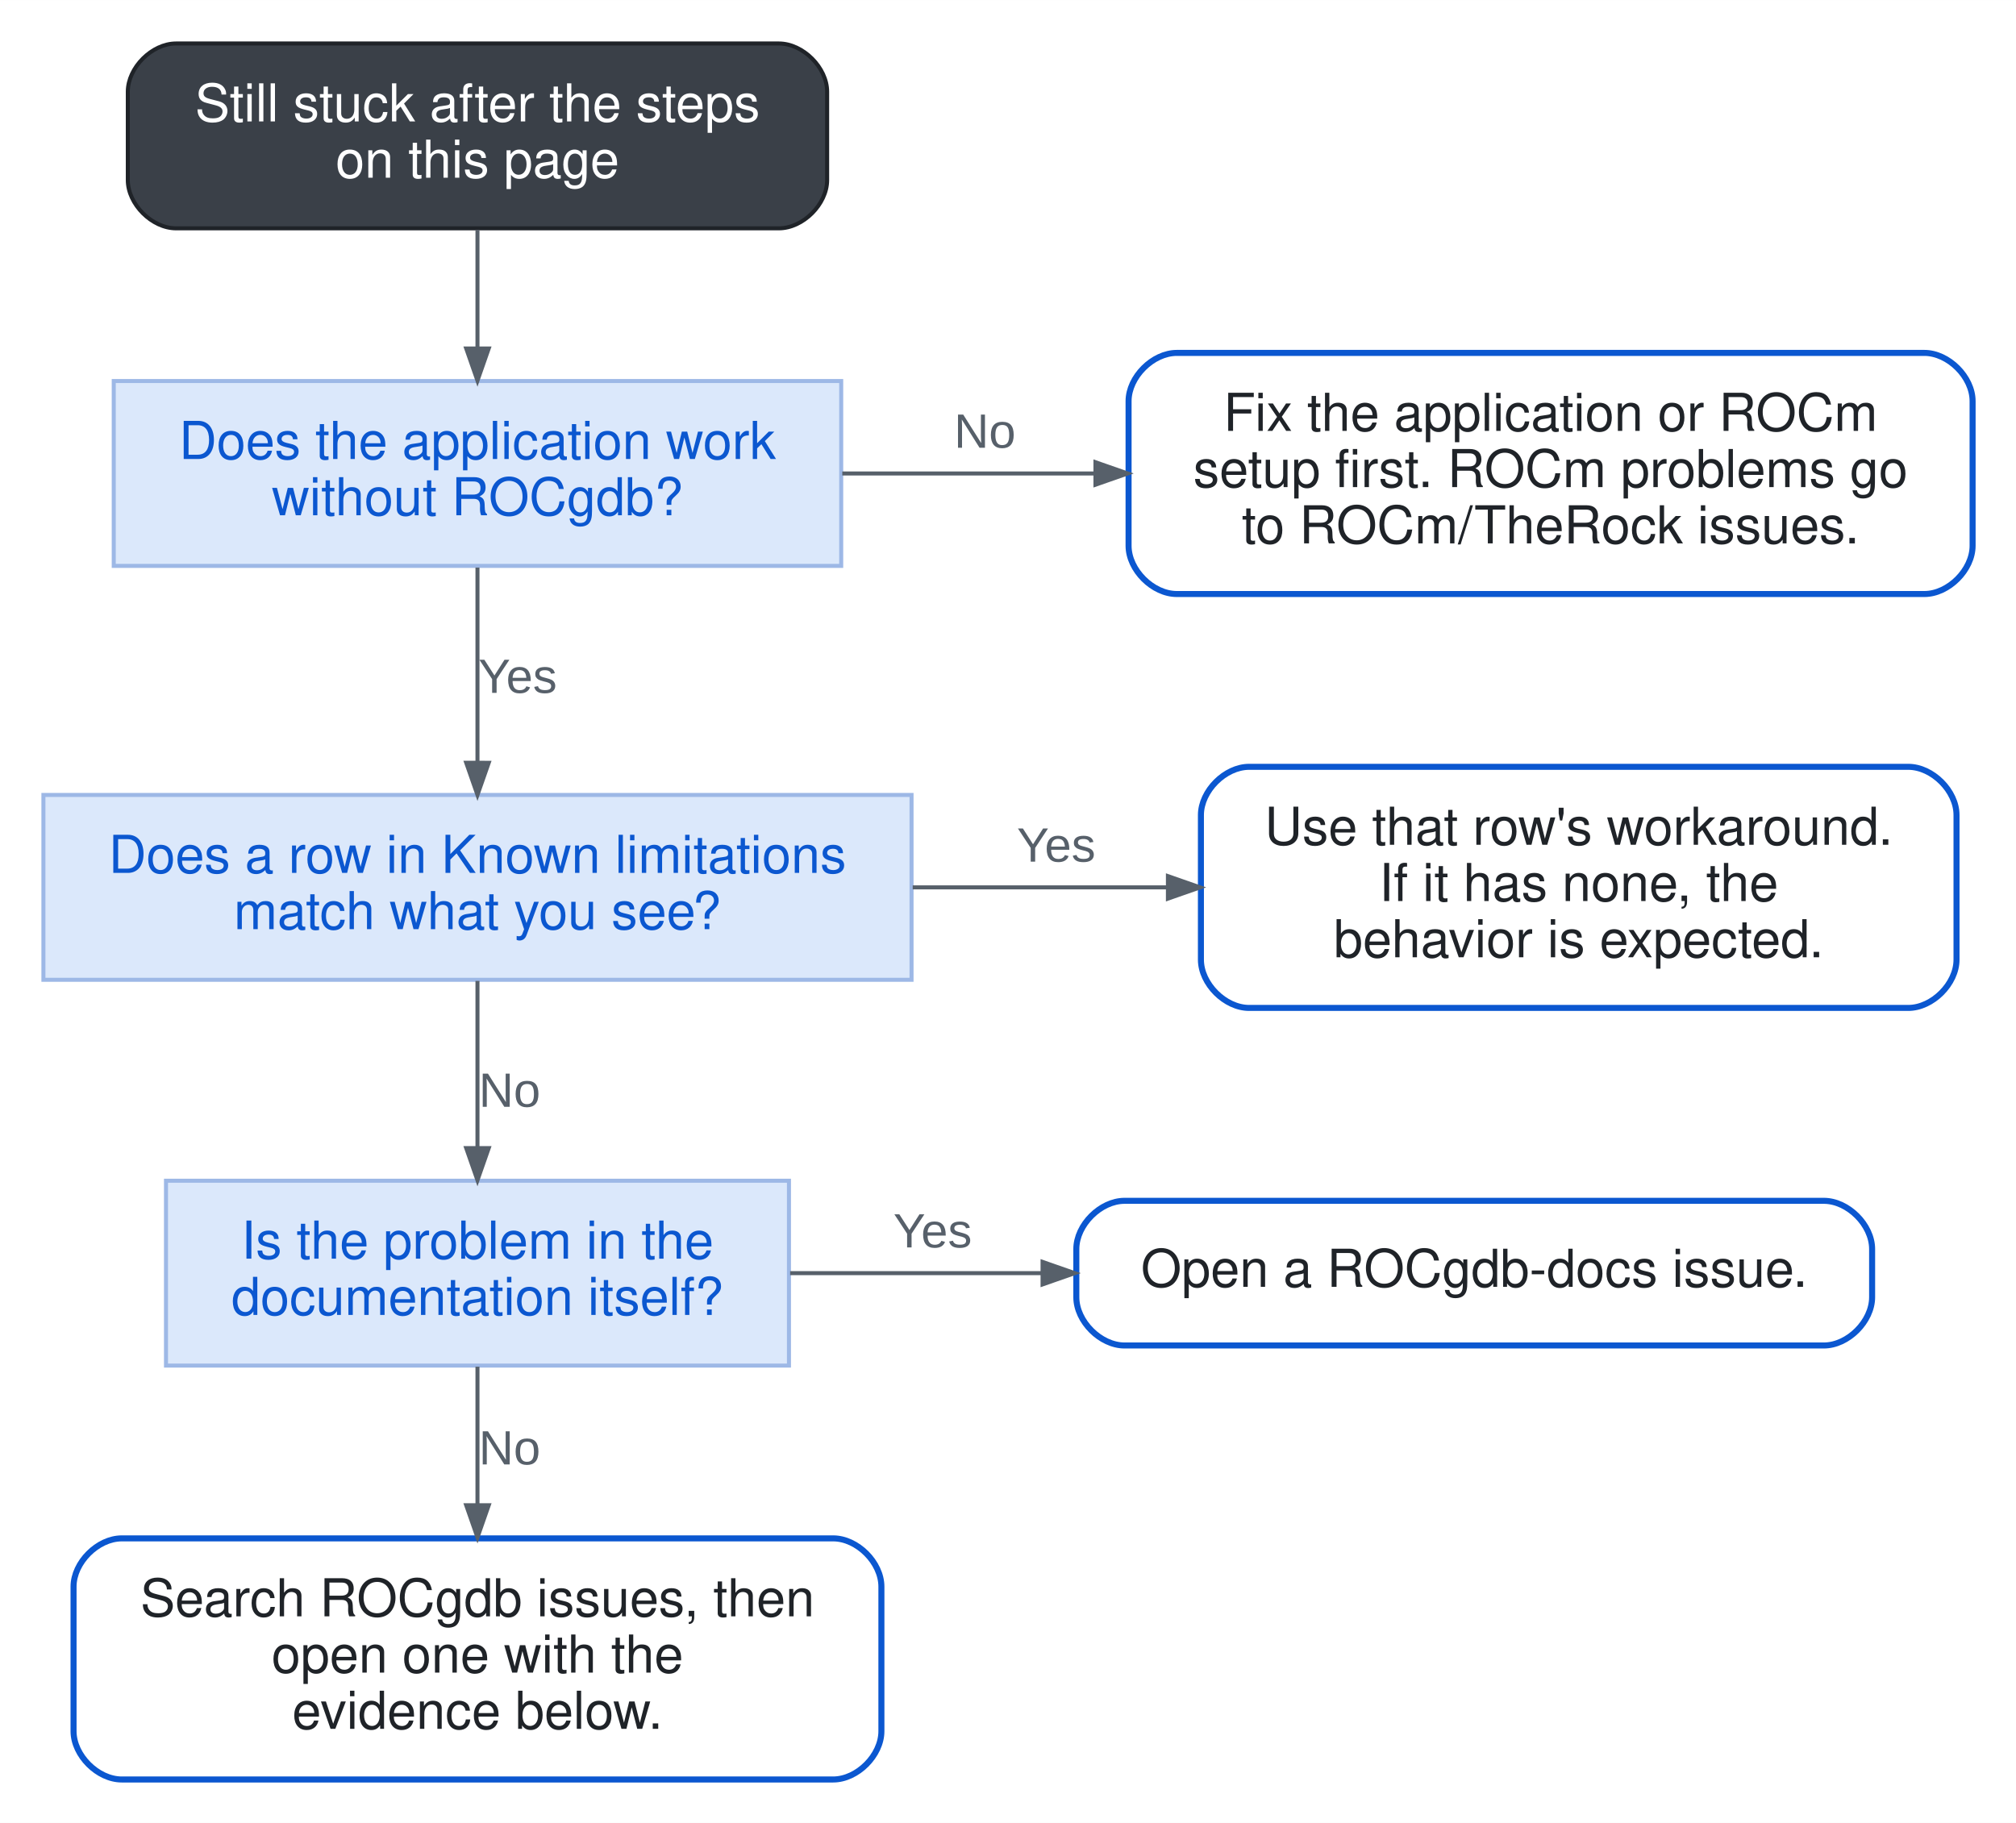
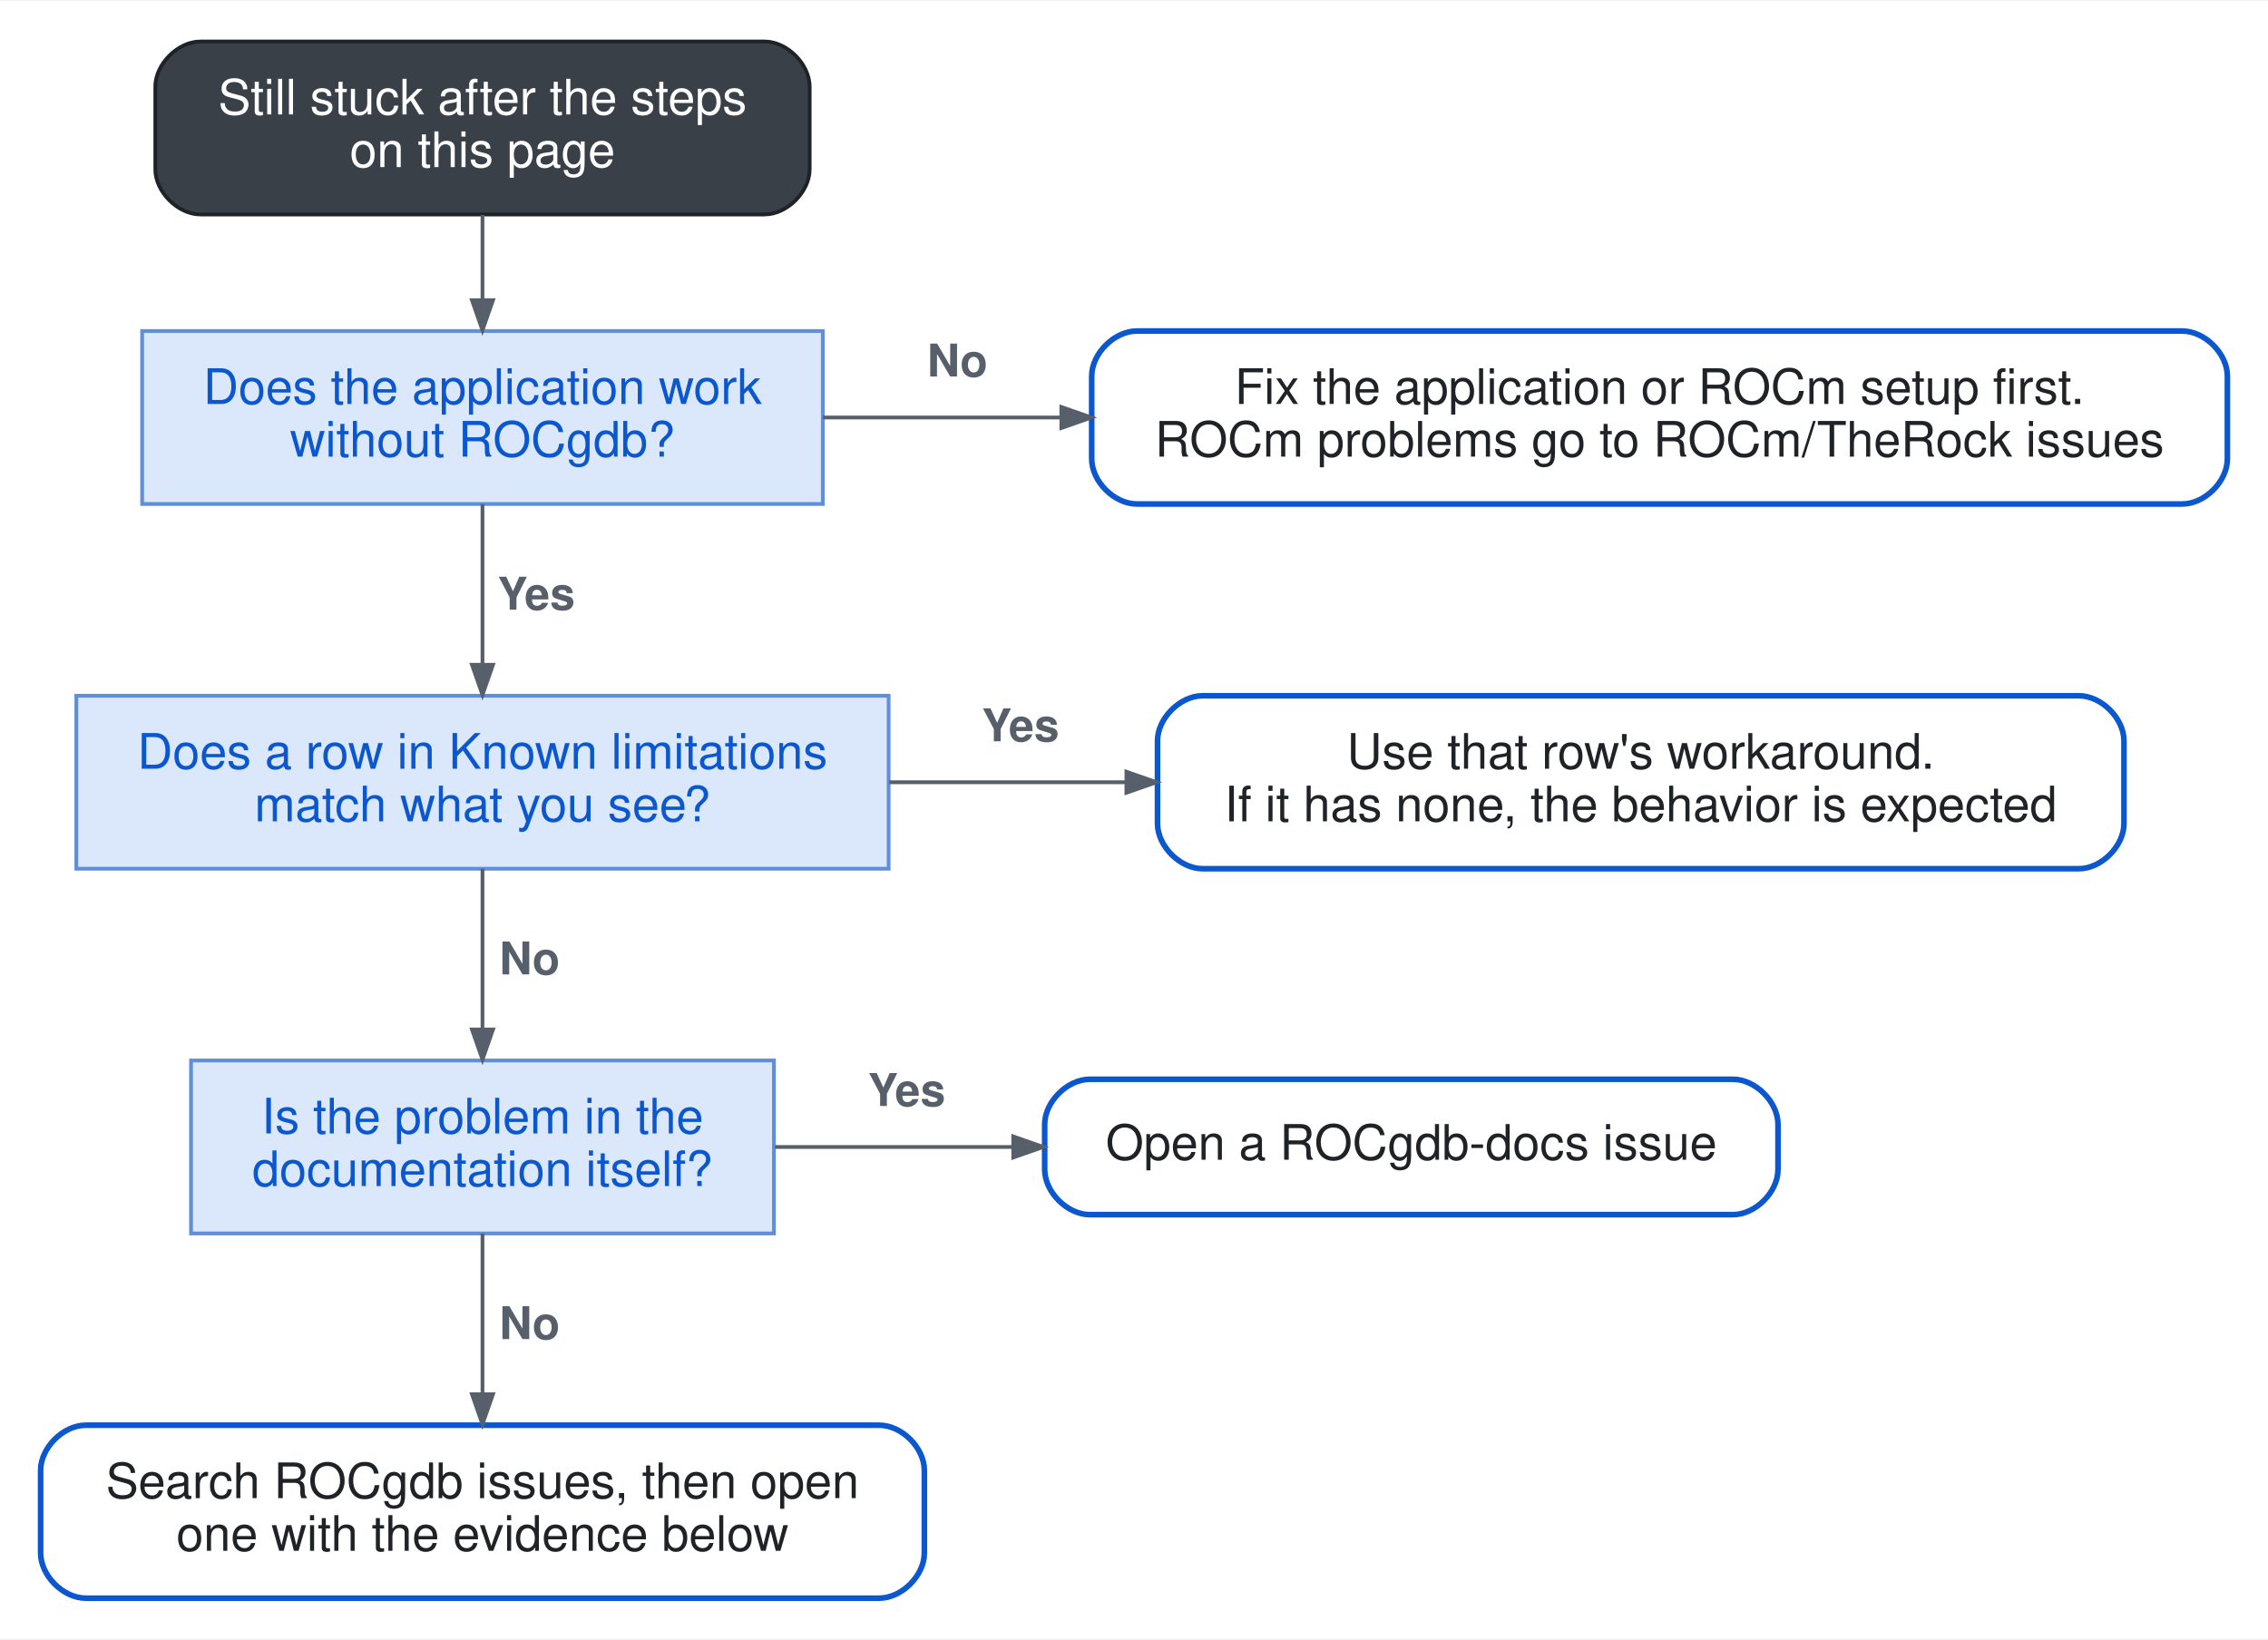
- <svg xmlns="http://www.w3.org/2000/svg" role="img" aria-labelledby="t d" width="502pt" height="454pt" viewBox="0.00 0.00 501.60 453.60">
-   <g id="graph0" class="graph" transform="scale(1 1) rotate(0) translate(10.8 442.8)">
-     <polygon fill="white" stroke="transparent" points="-10.8,10.8 -10.8,-442.8 490.8,-442.8 490.8,10.8 -10.8,10.8" />
+ <svg xmlns="http://www.w3.org/2000/svg" role="img" aria-labelledby="t d" width="603pt" height="436pt" viewBox="0.00 0.00 603.10 435.60">
+   <g id="graph0" class="graph" transform="scale(1 1) rotate(0) translate(10.8 424.8)">
+     <polygon fill="white" stroke="transparent" points="-10.8,10.8 -10.8,-424.8 592.3,-424.8 592.3,10.8 -10.8,10.8" />
    <g id="node1" class="node">
-       <path fill="#3a4048" stroke="#1f2328" d="M183,-432C183,-432 33,-432 33,-432 27,-432 21,-426 21,-420 21,-420 21,-398 21,-398 21,-392 27,-386 33,-386 33,-386 183,-386 183,-386 189,-386 195,-392 195,-398 195,-398 195,-420 195,-420 195,-426 189,-432 183,-432" />
-       <text text-anchor="middle" x="108" y="-412.6" font-family="Helvetica,Arial,sans-serif" font-size="13.00" fill="#ffffff">Still stuck after the steps</text>
-       <text text-anchor="middle" x="108" y="-398.6" font-family="Helvetica,Arial,sans-serif" font-size="13.00" fill="#ffffff">on this page</text>
+       <path fill="#3a4048" stroke="#1f2328" d="M192.5,-414C192.5,-414 42.5,-414 42.5,-414 36.5,-414 30.5,-408 30.5,-402 30.5,-402 30.5,-380 30.5,-380 30.5,-374 36.5,-368 42.5,-368 42.5,-368 192.5,-368 192.5,-368 198.5,-368 204.5,-374 204.5,-380 204.5,-380 204.5,-402 204.5,-402 204.5,-408 198.5,-414 192.5,-414" />
+       <text text-anchor="middle" x="117.5" y="-394.6" font-family="Helvetica,Arial,sans-serif" font-size="13.00" fill="#ffffff">Still stuck after the steps</text>
+       <text text-anchor="middle" x="117.5" y="-380.6" font-family="Helvetica,Arial,sans-serif" font-size="13.00" fill="#ffffff">on this page</text>
    </g>
    <g id="node2" class="node">
-       <polygon fill="#dbe8fb" stroke="#9db8e6" points="198.5,-348 17.5,-348 17.5,-302 198.5,-302 198.5,-348" />
-       <text text-anchor="middle" x="108" y="-328.6" font-family="Helvetica,Arial,sans-serif" font-size="13.00" fill="#0b57d0">Does the application work</text>
-       <text text-anchor="middle" x="108" y="-314.6" font-family="Helvetica,Arial,sans-serif" font-size="13.00" fill="#0b57d0">without ROCgdb?</text>
+       <polygon fill="#dbe8fb" stroke="#5f8fd8" points="208,-337 27,-337 27,-291 208,-291 208,-337" />
+       <text text-anchor="middle" x="117.5" y="-317.6" font-family="Helvetica,Arial,sans-serif" font-size="13.00" fill="#0b57d0">Does the application work</text>
+       <text text-anchor="middle" x="117.5" y="-303.6" font-family="Helvetica,Arial,sans-serif" font-size="13.00" fill="#0b57d0">without ROCgdb?</text>
    </g>
    <g id="edge1" class="edge">
-       <path fill="none" stroke="#57606a" d="M108,-385.59C108,-376.57 108,-366.02 108,-356.33" />
-       <polygon fill="#57606a" stroke="#57606a" points="110.8,-356.1 108,-348.1 105.2,-356.1 110.8,-356.1" />
+       <path fill="none" stroke="#57606a" d="M117.5,-367.9C117.5,-360.8 117.5,-352.79 117.5,-345.21" />
+       <polygon fill="#57606a" stroke="#57606a" points="120.3,-345.2 117.5,-337.2 114.7,-345.2 120.3,-345.2" />
    </g>
    <g id="node3" class="node">
-       <polygon fill="#dbe8fb" stroke="#9db8e6" points="216,-245 0,-245 0,-199 216,-199 216,-245" />
-       <text text-anchor="middle" x="108" y="-225.6" font-family="Helvetica,Arial,sans-serif" font-size="13.00" fill="#0b57d0">Does a row in Known limitations</text>
-       <text text-anchor="middle" x="108" y="-211.6" font-family="Helvetica,Arial,sans-serif" font-size="13.00" fill="#0b57d0">match what you see?</text>
+       <polygon fill="#dbe8fb" stroke="#5f8fd8" points="225.5,-240 9.5,-240 9.5,-194 225.5,-194 225.5,-240" />
+       <text text-anchor="middle" x="117.5" y="-220.6" font-family="Helvetica,Arial,sans-serif" font-size="13.00" fill="#0b57d0">Does a row in Known limitations</text>
+       <text text-anchor="middle" x="117.5" y="-206.6" font-family="Helvetica,Arial,sans-serif" font-size="13.00" fill="#0b57d0">match what you see?</text>
    </g>
    <g id="edge3" class="edge">
-       <path fill="none" stroke="#57606a" d="M108,-301.58C108,-287.36 108,-268.79 108,-253.27" />
-       <polygon fill="#57606a" stroke="#57606a" points="110.8,-253 108,-245.01 105.2,-253.01 110.8,-253" />
-       <text text-anchor="middle" x="118" y="-270.4" font-family="Helvetica-Bold,Arial,sans-serif" font-size="12.00" fill="#57606a">Yes</text>
+       <path fill="none" stroke="#57606a" d="M117.5,-290.97C117.5,-278.35 117.5,-262.32 117.5,-248.51" />
+       <polygon fill="#57606a" stroke="#57606a" points="120.3,-248.24 117.5,-240.24 114.7,-248.24 120.3,-248.24" />
+       <text text-anchor="start" x="121.5" y="-262.9" font-family="Helvetica,Arial,sans-serif" font-weight="bold" font-size="12.00" fill="#57606a">Yes</text>
    </g>
    <g id="node5" class="node">
-       <path fill="#ffffff" stroke="#0b57d0" stroke-width="1.5" d="M468,-355C468,-355 282,-355 282,-355 276,-355 270,-349 270,-343 270,-343 270,-307 270,-307 270,-301 276,-295 282,-295 282,-295 468,-295 468,-295 474,-295 480,-301 480,-307 480,-307 480,-343 480,-343 480,-349 474,-355 468,-355" />
-       <text text-anchor="middle" x="375" y="-335.6" font-family="Helvetica,Arial,sans-serif" font-size="13.00" fill="#1f2328">Fix the application or ROCm</text>
-       <text text-anchor="middle" x="375" y="-321.6" font-family="Helvetica,Arial,sans-serif" font-size="13.00" fill="#1f2328">setup first. ROCm problems go</text>
-       <text text-anchor="middle" x="375" y="-307.6" font-family="Helvetica,Arial,sans-serif" font-size="13.00" fill="#1f2328">to ROCm/TheRock issues.</text>
+       <path fill="#ffffff" stroke="#0b57d0" stroke-width="1.5" d="M569.5,-337C569.5,-337 291.5,-337 291.5,-337 285.5,-337 279.5,-331 279.5,-325 279.5,-325 279.5,-303 279.5,-303 279.5,-297 285.5,-291 291.5,-291 291.5,-291 569.5,-291 569.5,-291 575.5,-291 581.5,-297 581.5,-303 581.5,-303 581.5,-325 581.5,-325 581.5,-331 575.5,-337 569.5,-337" />
+       <text text-anchor="middle" x="430.5" y="-317.6" font-family="Helvetica,Arial,sans-serif" font-size="13.00" fill="#1f2328">Fix the application or ROCm setup first.</text>
+       <text text-anchor="middle" x="430.5" y="-303.6" font-family="Helvetica,Arial,sans-serif" font-size="13.00" fill="#1f2328">ROCm problems go to ROCm/TheRock issues</text>
    </g>
    <g id="edge2" class="edge">
-       <path fill="none" stroke="#57606a" d="M198.77,-325C219.01,-325 240.72,-325 261.74,-325" />
-       <polygon fill="#57606a" stroke="#57606a" points="261.76,-327.8 269.76,-325 261.76,-322.2 261.76,-327.8" />
-       <text text-anchor="middle" x="234.25" y="-331.4" font-family="Helvetica-Bold,Arial,sans-serif" font-size="12.00" fill="#57606a">No</text>
+       <path fill="none" stroke="#57606a" d="M208.03,-314C227.97,-314 249.66,-314 271.41,-314" />
+       <polygon fill="#57606a" stroke="#57606a" points="271.43,-316.8 279.43,-314 271.43,-311.2 271.43,-316.8" />
+       <text text-anchor="start" x="235.75" y="-324.9" font-family="Helvetica,Arial,sans-serif" font-weight="bold" font-size="12.00" fill="#57606a">No</text>
    </g>
    <g id="node4" class="node">
-       <polygon fill="#dbe8fb" stroke="#9db8e6" points="185.5,-149 30.5,-149 30.5,-103 185.5,-103 185.5,-149" />
-       <text text-anchor="middle" x="108" y="-129.6" font-family="Helvetica,Arial,sans-serif" font-size="13.00" fill="#0b57d0">Is the problem in the</text>
-       <text text-anchor="middle" x="108" y="-115.6" font-family="Helvetica,Arial,sans-serif" font-size="13.00" fill="#0b57d0">documentation itself?</text>
+       <polygon fill="#dbe8fb" stroke="#5f8fd8" points="195,-143 40,-143 40,-97 195,-97 195,-143" />
+       <text text-anchor="middle" x="117.5" y="-123.6" font-family="Helvetica,Arial,sans-serif" font-size="13.00" fill="#0b57d0">Is the problem in the</text>
+       <text text-anchor="middle" x="117.5" y="-109.6" font-family="Helvetica,Arial,sans-serif" font-size="13.00" fill="#0b57d0">documentation itself?</text>
    </g>
    <g id="edge5" class="edge">
-       <path fill="none" stroke="#57606a" d="M108,-198.72C108,-186.31 108,-170.69 108,-157.2" />
-       <polygon fill="#57606a" stroke="#57606a" points="110.8,-157.12 108,-149.12 105.2,-157.12 110.8,-157.12" />
-       <text text-anchor="middle" x="116" y="-167.4" font-family="Helvetica-Bold,Arial,sans-serif" font-size="12.00" fill="#57606a">No</text>
+       <path fill="none" stroke="#57606a" d="M117.5,-193.97C117.5,-181.35 117.5,-165.32 117.5,-151.51" />
+       <polygon fill="#57606a" stroke="#57606a" points="120.3,-151.24 117.5,-143.24 114.7,-151.24 120.3,-151.24" />
+       <text text-anchor="start" x="122" y="-165.9" font-family="Helvetica,Arial,sans-serif" font-weight="bold" font-size="12.00" fill="#57606a">No</text>
    </g>
    <g id="node6" class="node">
-       <path fill="#ffffff" stroke="#0b57d0" stroke-width="1.5" d="M464,-252C464,-252 300,-252 300,-252 294,-252 288,-246 288,-240 288,-240 288,-204 288,-204 288,-198 294,-192 300,-192 300,-192 464,-192 464,-192 470,-192 476,-198 476,-204 476,-204 476,-240 476,-240 476,-246 470,-252 464,-252" />
-       <text text-anchor="middle" x="382" y="-232.6" font-family="Helvetica,Arial,sans-serif" font-size="13.00" fill="#1f2328">Use that row's workaround.</text>
-       <text text-anchor="middle" x="382" y="-218.6" font-family="Helvetica,Arial,sans-serif" font-size="13.00" fill="#1f2328">If it has none, the</text>
-       <text text-anchor="middle" x="382" y="-204.6" font-family="Helvetica,Arial,sans-serif" font-size="13.00" fill="#1f2328">behavior is expected.</text>
+       <path fill="#ffffff" stroke="#0b57d0" stroke-width="1.5" d="M542,-240C542,-240 309,-240 309,-240 303,-240 297,-234 297,-228 297,-228 297,-206 297,-206 297,-200 303,-194 309,-194 309,-194 542,-194 542,-194 548,-194 554,-200 554,-206 554,-206 554,-228 554,-228 554,-234 548,-240 542,-240" />
+       <text text-anchor="middle" x="425.5" y="-220.6" font-family="Helvetica,Arial,sans-serif" font-size="13.00" fill="#1f2328">Use that row's workaround.</text>
+       <text text-anchor="middle" x="425.5" y="-206.6" font-family="Helvetica,Arial,sans-serif" font-size="13.00" fill="#1f2328">If it has none, the behavior is expected</text>
    </g>
    <g id="edge4" class="edge">
-       <path fill="none" stroke="#57606a" d="M216.29,-222C237.16,-222 258.95,-222 279.62,-222" />
-       <polygon fill="#57606a" stroke="#57606a" points="279.79,-224.8 287.79,-222 279.79,-219.2 279.79,-224.8" />
-       <text text-anchor="middle" x="252" y="-228.4" font-family="Helvetica-Bold,Arial,sans-serif" font-size="12.00" fill="#57606a">Yes</text>
+       <path fill="none" stroke="#57606a" d="M225.66,-217C246.02,-217 267.56,-217 288.67,-217" />
+       <polygon fill="#57606a" stroke="#57606a" points="288.73,-219.8 296.73,-217 288.73,-214.2 288.73,-219.8" />
+       <text text-anchor="start" x="250.25" y="-227.9" font-family="Helvetica,Arial,sans-serif" font-weight="bold" font-size="12.00" fill="#57606a">Yes</text>
    </g>
    <g id="node7" class="node">
-       <path fill="#ffffff" stroke="#0b57d0" stroke-width="1.5" d="M443,-144C443,-144 269,-144 269,-144 263,-144 257,-138 257,-132 257,-132 257,-120 257,-120 257,-114 263,-108 269,-108 269,-108 443,-108 443,-108 449,-108 455,-114 455,-120 455,-120 455,-132 455,-132 455,-138 449,-144 443,-144" />
-       <text text-anchor="middle" x="356" y="-122.6" font-family="Helvetica,Arial,sans-serif" font-size="13.00" fill="#1f2328">Open a ROCgdb-docs issue.</text>
+       <path fill="#ffffff" stroke="#0b57d0" stroke-width="1.5" d="M450,-138C450,-138 279,-138 279,-138 273,-138 267,-132 267,-126 267,-126 267,-114 267,-114 267,-108 273,-102 279,-102 279,-102 450,-102 450,-102 456,-102 462,-108 462,-114 462,-114 462,-126 462,-126 462,-132 456,-138 450,-138" />
+       <text text-anchor="middle" x="364.5" y="-116.6" font-family="Helvetica,Arial,sans-serif" font-size="13.00" fill="#1f2328">Open a ROCgdb-docs issue</text>
    </g>
    <g id="edge6" class="edge">
-       <path fill="none" stroke="#57606a" d="M185.79,-126C205.69,-126 227.44,-126 248.55,-126" />
-       <polygon fill="#57606a" stroke="#57606a" points="248.6,-128.8 256.6,-126 248.6,-123.2 248.6,-128.8" />
-       <text text-anchor="middle" x="221.25" y="-132.4" font-family="Helvetica-Bold,Arial,sans-serif" font-size="12.00" fill="#57606a">Yes</text>
+       <path fill="none" stroke="#57606a" d="M195.31,-120C215.38,-120 237.31,-120 258.54,-120" />
+       <polygon fill="#57606a" stroke="#57606a" points="258.64,-122.8 266.64,-120 258.64,-117.2 258.64,-122.8" />
+       <text text-anchor="start" x="220" y="-130.9" font-family="Helvetica,Arial,sans-serif" font-weight="bold" font-size="12.00" fill="#57606a">Yes</text>
    </g>
    <g id="node8" class="node">
-       <path fill="#ffffff" stroke="#0b57d0" stroke-width="1.5" d="M196.5,-60C196.5,-60 19.5,-60 19.5,-60 13.5,-60 7.5,-54 7.5,-48 7.5,-48 7.5,-12 7.5,-12 7.5,-6 13.5,0 19.5,0 19.5,0 196.5,0 196.5,0 202.5,0 208.5,-6 208.5,-12 208.5,-12 208.5,-48 208.5,-48 208.5,-54 202.5,-60 196.5,-60" />
-       <text text-anchor="middle" x="108" y="-40.6" font-family="Helvetica,Arial,sans-serif" font-size="13.00" fill="#1f2328">Search ROCgdb issues, then</text>
-       <text text-anchor="middle" x="108" y="-26.6" font-family="Helvetica,Arial,sans-serif" font-size="13.00" fill="#1f2328">open one with the</text>
-       <text text-anchor="middle" x="108" y="-12.6" font-family="Helvetica,Arial,sans-serif" font-size="13.00" fill="#1f2328">evidence below.</text>
+       <path fill="#ffffff" stroke="#0b57d0" stroke-width="1.5" d="M223,-46C223,-46 12,-46 12,-46 6,-46 0,-40 0,-34 0,-34 0,-12 0,-12 0,-6 6,0 12,0 12,0 223,0 223,0 229,0 235,-6 235,-12 235,-12 235,-34 235,-34 235,-40 229,-46 223,-46" />
+       <text text-anchor="middle" x="117.5" y="-26.6" font-family="Helvetica,Arial,sans-serif" font-size="13.00" fill="#1f2328">Search ROCgdb issues, then open</text>
+       <text text-anchor="middle" x="117.5" y="-12.6" font-family="Helvetica,Arial,sans-serif" font-size="13.00" fill="#1f2328">one with the evidence below</text>
    </g>
    <g id="edge7" class="edge">
-       <path fill="none" stroke="#57606a" d="M108,-102.72C108,-92.5 108,-80.1 108,-68.5" />
-       <polygon fill="#57606a" stroke="#57606a" points="110.8,-68.24 108,-60.24 105.2,-68.24 110.8,-68.24" />
-       <text text-anchor="middle" x="116" y="-78.4" font-family="Helvetica-Bold,Arial,sans-serif" font-size="12.00" fill="#57606a">No</text>
+       <path fill="none" stroke="#57606a" d="M117.5,-96.97C117.5,-84.35 117.5,-68.32 117.5,-54.51" />
+       <polygon fill="#57606a" stroke="#57606a" points="120.3,-54.24 117.5,-46.24 114.7,-54.24 120.3,-54.24" />
+       <text text-anchor="start" x="122" y="-68.9" font-family="Helvetica,Arial,sans-serif" font-weight="bold" font-size="12.00" fill="#57606a">No</text>
    </g>
  </g>
</svg>
